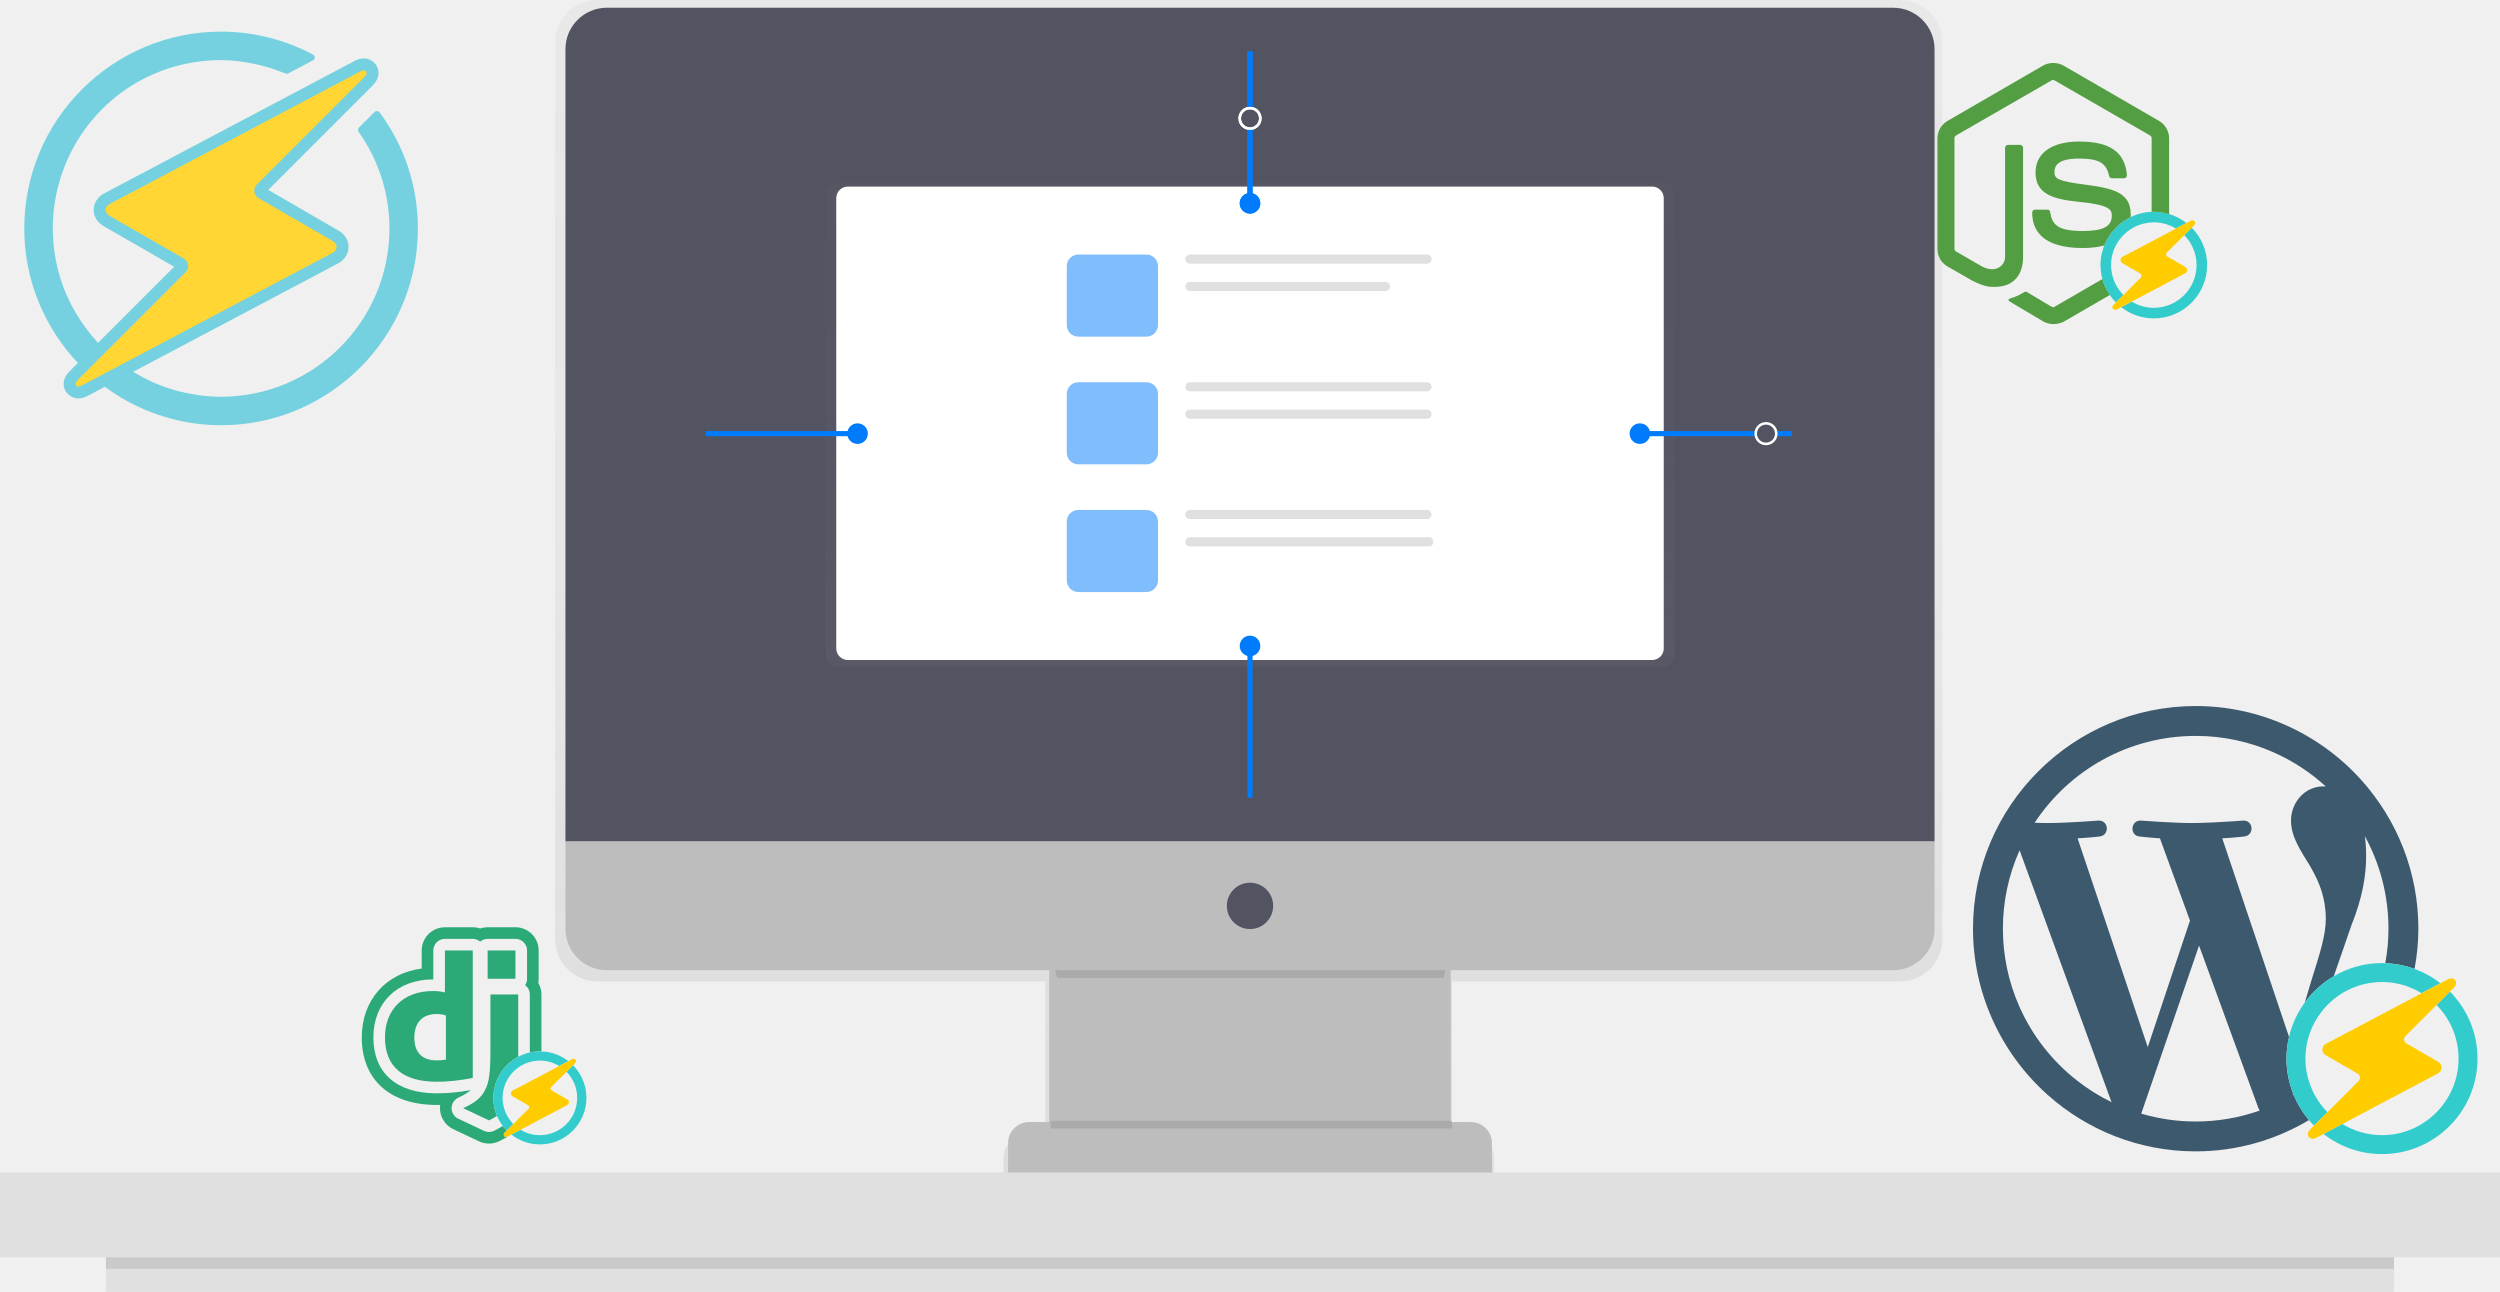
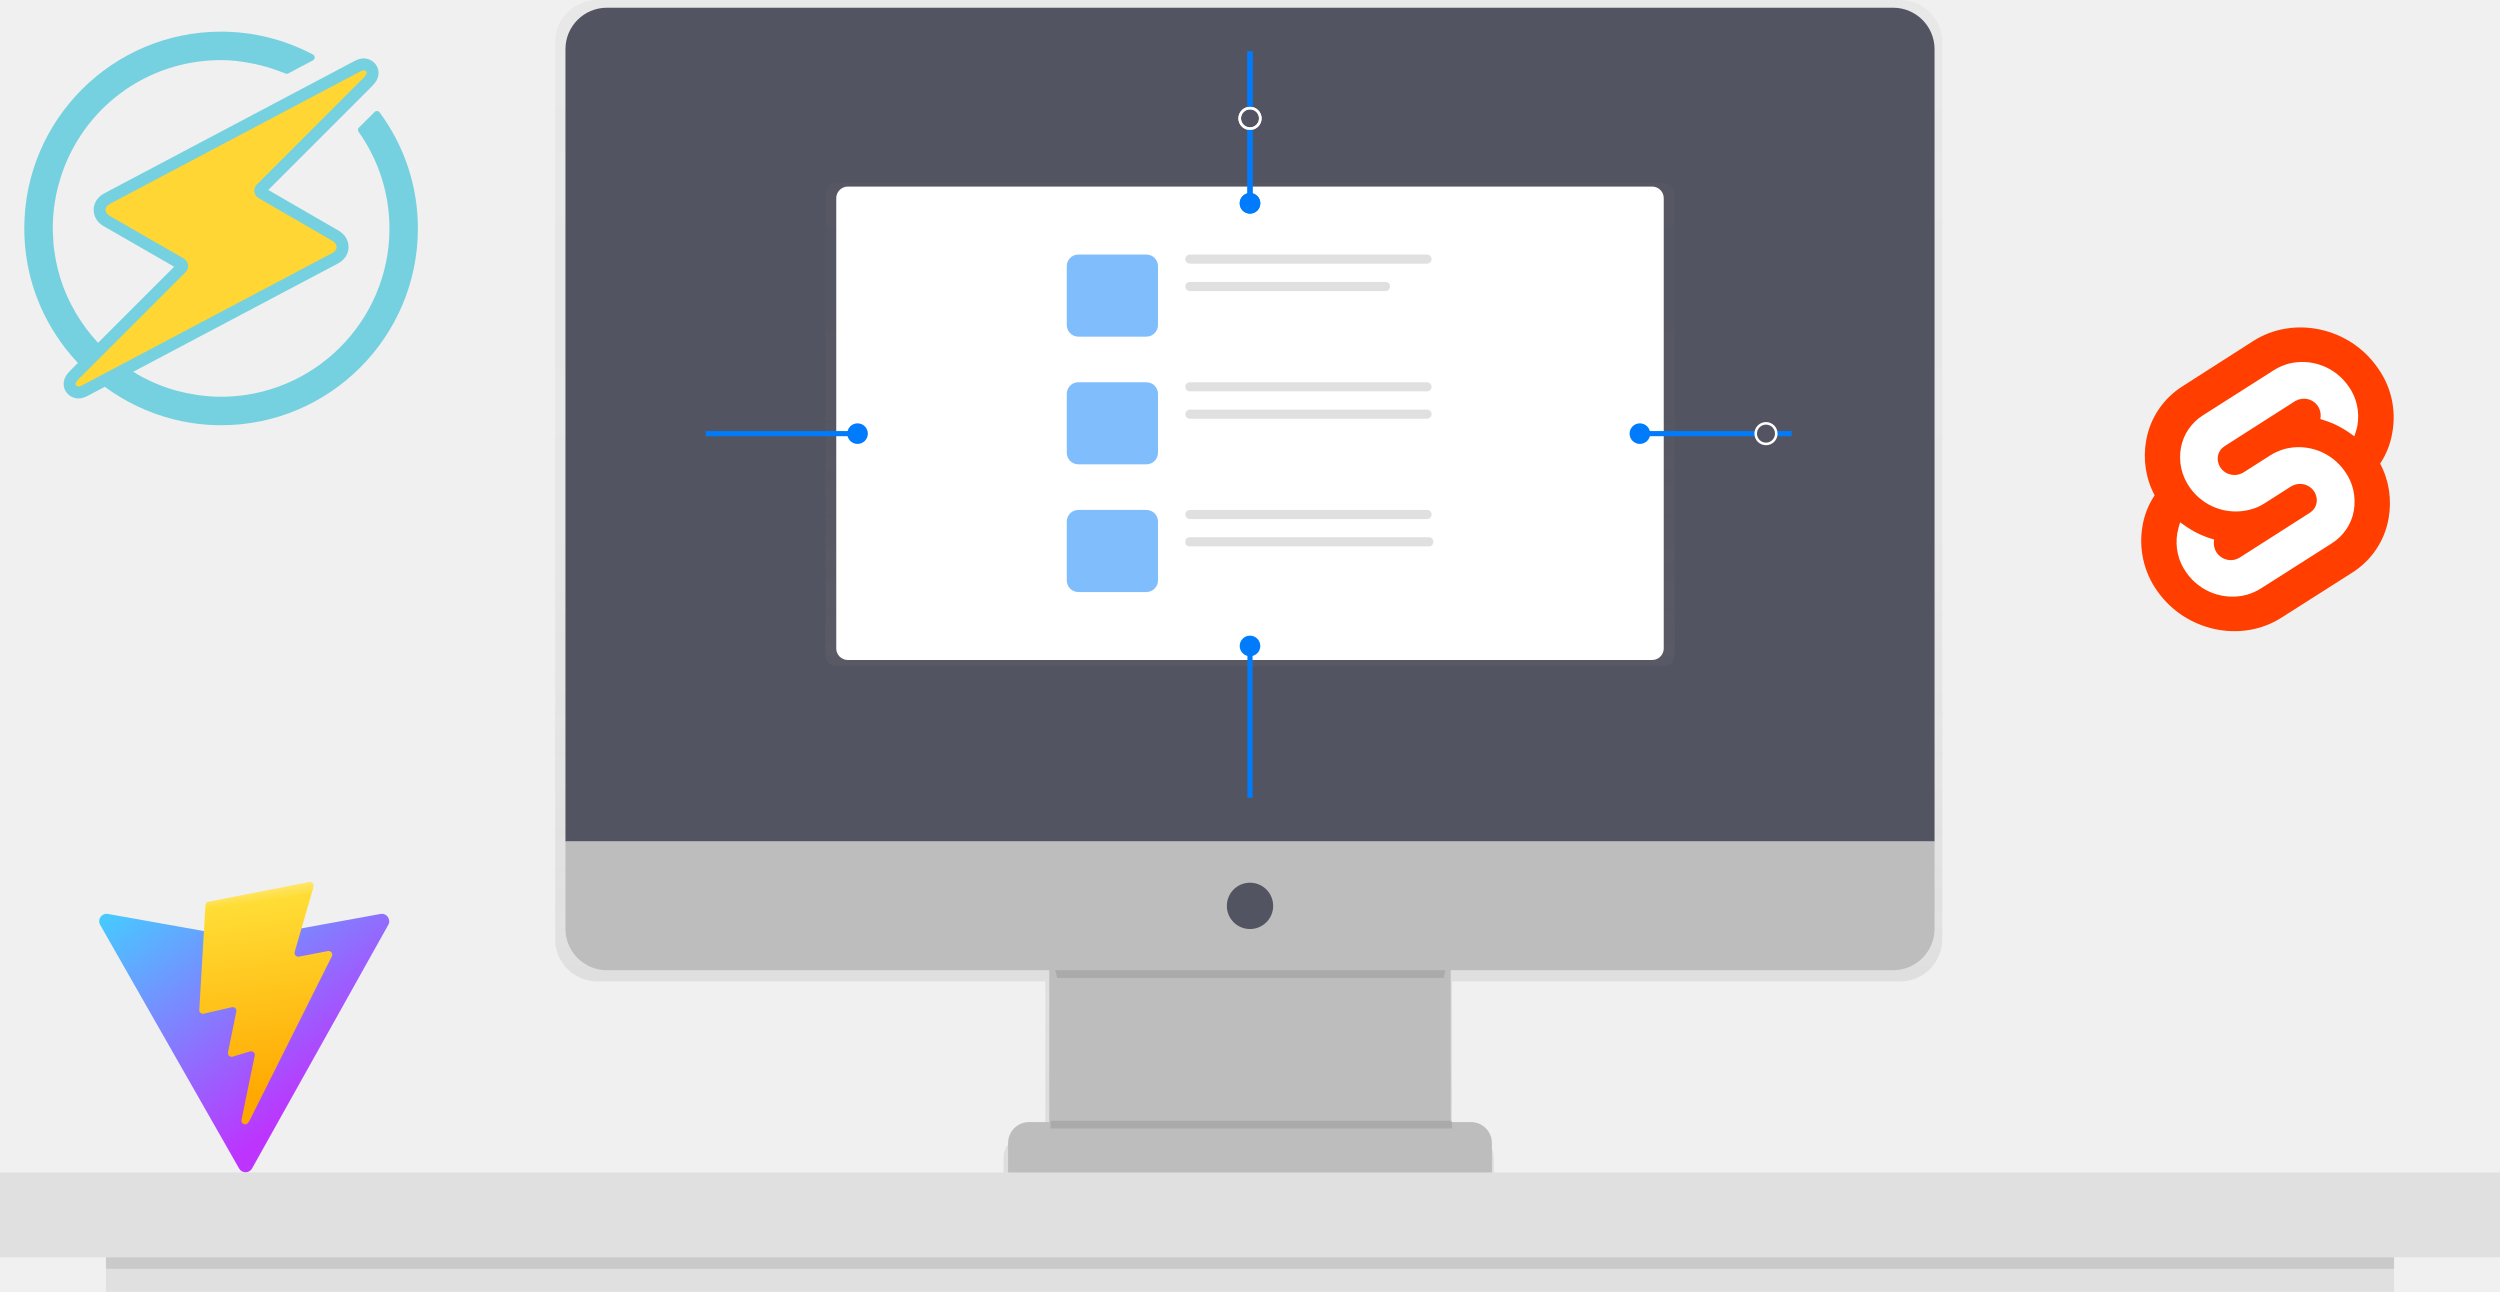
- <svg xmlns="http://www.w3.org/2000/svg" xmlns:xlink="http://www.w3.org/1999/xlink" data-name="Layer 1" width="971.44" height="502">
+ <svg xmlns="http://www.w3.org/2000/svg" xmlns:xlink="http://www.w3.org/1999/xlink" data-name="Layer 1" version="1.1" viewBox="0 0 971.44 502" xml:space="preserve">
  <defs>
-     <linearGradient id="a" x1="599.5" y1="668.05" x2="599.5" y2="199" gradientUnits="userSpaceOnUse">
-       <stop offset="0" stop-color="gray" stop-opacity=".25" />
-       <stop offset=".54" stop-color="gray" stop-opacity=".12" />
-       <stop offset="1" stop-color="gray" stop-opacity=".1" />
+     <linearGradient id="a" x1="599.5" x2="599.5" y1="668.05" y2="199" gradientUnits="userSpaceOnUse">
+       <stop stop-color="gray" stop-opacity=".25" offset="0" />
+       <stop stop-color="gray" stop-opacity=".12" offset=".54" />
+       <stop stop-color="gray" stop-opacity=".1" offset="1" />
    </linearGradient>
-     <linearGradient id="b" x1="485.72" y1="258.88" x2="485.72" y2="71.12" xlink:href="#a" />
+     <linearGradient id="e" x1="485.72" x2="485.72" y1="258.88" y2="71.12" xlink:href="#a" />
+     <linearGradient id="d" x1="6" x2="235" y1="33" y2="344" gradientUnits="userSpaceOnUse">
+       <stop stop-color="#41D1FF" offset="0" />
+       <stop stop-color="#BD34FE" offset="1" />
+     </linearGradient>
+     <linearGradient id="c" x1="194.65" x2="236.08" y1="8.818" y2="292.99" gradientUnits="userSpaceOnUse">
+       <stop stop-color="#FFEA83" offset="0" />
+       <stop stop-color="#FFDD35" offset=".083" />
+       <stop stop-color="#FFA800" offset="1" />
+     </linearGradient>
  </defs>
-   <path d="M852.69 199H346.31A16.37 16.37 0 00330 215.42v348.52a16.37 16.37 0 0016.31 16.42h174.16v60.16h-7.94a8.3 8.3 0 00-8.27 8.33v12.07h16.21v7.14h158.06v-7.14h16.21v-12.07a8.3 8.3 0 00-8.27-8.33H679V640h-.51v-59.64h174.2A16.37 16.37 0 00869 563.94V215.42A16.37 16.37 0 00852.69 199z" transform="translate(-114.28 -199)" fill="url(#a)" opacity=".7" />
-   <path fill="#bdbdbd" d="M407.72 371h156v92h-156z" />
-   <path d="M410.79 380h150.17c1.81-7.87 3.26-13 3.26-13h-157s1.61 5.11 3.57 13z" opacity=".1" />
+   <path transform="translate(-114.28 -199)" d="M852.69 199H346.31A16.37 16.37 0 00330 215.42v348.52a16.37 16.37 0 0016.31 16.42h174.16v60.16h-7.94a8.3 8.3 0 00-8.27 8.33v12.07h16.21v7.14h158.06v-7.14h16.21v-12.07a8.3 8.3 0 00-8.27-8.33H679V640h-.51v-59.64h174.2A16.37 16.37 0 00869 563.94V215.42A16.37 16.37 0 00852.69 199z" fill="url(#a)" opacity=".7" />
+   <path d="m407.72 371h156v92h-156z" fill="#bdbdbd" />
+   <path d="m410.79 380h150.17c1.81-7.87 3.26-13 3.26-13h-157s1.61 5.11 3.57 13z" opacity=".1" />
  <path d="M235.82 3h499.8a16.1 16.1 0 0116.1 16.1V327h-532V19.1A16.1 16.1 0 01235.82 3z" fill="#535461" />
  <path d="M735.62 377h-499.8a16.1 16.1 0 01-16.1-16.1V327h532v33.9a16.1 16.1 0 01-16.1 16.1z" fill="#bdbdbd" />
  <circle cx="485.72" cy="352" r="9" fill="#535461" />
  <path d="M399.89 436h171.66a8.17 8.17 0 018.17 8.17V456h-188v-11.83a8.17 8.17 0 018.17-8.17z" fill="#bdbdbd" />
-   <rect x="320.72" y="71.12" width="330" height="187.76" rx="4.5" ry="4.5" fill="url(#b)" opacity=".5" />
+   <rect x="320.72" y="71.12" width="330" height="187.76" rx="4.5" ry="4.5" fill="url(#e)" opacity=".5" />
  <rect x="324.95" y="72.5" width="321.54" height="183.96" rx="4.5" ry="4.5" fill="#fff" />
  <rect x="414.52" y="98.91" width="35.44" height="31.9" rx="4.5" ry="4.5" fill="#007bfc" opacity=".5" />
  <rect x="460.59" y="98.91" width="95.69" height="3.54" rx="1.77" ry="1.77" fill="#e0e0e0" />
  <rect x="460.59" y="109.55" width="79.54" height="3.54" rx="1.77" ry="1.77" fill="#e0e0e0" />
  <rect x="414.52" y="148.53" width="35.44" height="31.9" rx="4.5" ry="4.5" fill="#007bfc" opacity=".5" />
  <rect x="460.59" y="148.53" width="95.69" height="3.54" rx="1.77" ry="1.77" fill="#e0e0e0" />
  <rect x="460.59" y="159.16" width="95.69" height="3.54" rx="1.77" ry="1.77" fill="#e0e0e0" />
  <rect x="414.52" y="198.15" width="35.44" height="31.9" rx="4.5" ry="4.5" fill="#007bfc" opacity=".5" />
  <rect x="460.59" y="198.15" width="95.69" height="3.54" rx="1.77" ry="1.77" fill="#e0e0e0" />
  <rect x="460.59" y="208.78" width="96.33" height="3.54" rx="1.59" ry="1.59" fill="#e0e0e0" />
-   <path stroke="#007bfc" stroke-miterlimit="10" stroke-width="2" d="M485.72 42V20M485.72 79V50.13" />
+   <path d="m485.72 42v-22m0 59v-28.87" stroke="#007bfc" stroke-miterlimit="10" stroke-width="2" />
  <circle cx="485.72" cy="79" r="4" fill="#007bfc" />
  <circle cx="485.72" cy="46" r="4" fill="none" stroke="#fff" stroke-miterlimit="10" />
-   <path stroke="#007bfc" stroke-miterlimit="10" stroke-width="2" d="M485.72 42V20M485.72 79V50.13" />
+   <path d="m485.72 42v-22m0 59v-28.87" stroke="#007bfc" stroke-miterlimit="10" stroke-width="2" />
  <circle cx="485.72" cy="79" r="4" fill="#007bfc" />
  <circle cx="485.72" cy="46" r="4" fill="none" stroke="#fff" stroke-miterlimit="10" />
-   <path stroke="#007bfc" stroke-miterlimit="10" stroke-width="2" d="M485.72 279v31M485.72 251v28.87" />
+   <path d="m485.72 279v31m0-59v28.87" stroke="#007bfc" stroke-miterlimit="10" stroke-width="2" />
  <circle cx="485.72" cy="251" r="4" fill="#007bfc" />
-   <path stroke="#007bfc" stroke-miterlimit="10" stroke-width="2" d="M305.72 168.5h-31.5M333.22 168.5h-28.87" />
+   <path d="m305.72 168.5h-31.5m59 0h-28.87" stroke="#007bfc" stroke-miterlimit="10" stroke-width="2" />
  <circle cx="333.22" cy="168.5" r="4" fill="#007bfc" />
-   <path d="M408.22 435.5h156v3h-156z" opacity=".1" />
-   <path fill="#e0e0e0" d="M0 455.6h971.44v32.93H0z" />
-   <path fill="#e0e0e0" d="M41.16 488.53h889.11V502H41.16z" />
-   <path opacity=".1" d="M41.16 488.53h889.11v4.49H41.16z" />
-   <path stroke="#007bfc" stroke-miterlimit="10" stroke-width="2" d="M690.22 168.5h6M637.22 168.5h44.88" />
+   <path d="m408.22 435.5h156v3h-156z" opacity=".1" />
+   <path d="M0 455.6h971.44v32.93H0z" fill="#e0e0e0" />
+   <path d="M41.16 488.53h889.11V502H41.16z" fill="#e0e0e0" />
+   <path d="M41.16 488.53h889.11v4.49H41.16z" opacity=".1" />
+   <path d="m690.22 168.5h6m-59 0h44.88" stroke="#007bfc" stroke-miterlimit="10" stroke-width="2" />
  <circle cx="637.22" cy="168.5" r="4" fill="#007bfc" />
  <circle cx="686.22" cy="168.5" r="4" fill="none" stroke="#fff" stroke-miterlimit="10" />
-   <path fill="#75d1df" d="M147.507 43.658a1.298 1.298 0 00-.94-.52 1.3 1.3 0 00-1.007.37l-6.076 6.055a1.301 1.301 0 00-.142 1.657c7.836 11.075 11.988 24.056 11.988 37.549 0 36.06-29.39 65.406-65.516 65.406-2.505 0-5.112-.183-8.188-.562-.191-.029-1.01-.155-1.532-.24a67.759 67.759 0 01-7.268-1.502s-.367-.094-.445-.12c-.024-.004-.042-.012-.067-.023a64.898 64.898 0 01-8.475-3.022 61.75 61.75 0 01-8.074-4.246l79.564-42.077c2.529-1.34 4.068-3.697 4.113-6.306.054-2.605-1.389-5.02-3.87-6.455l-27.325-15.815 40.432-40.433c2.908-2.9 2.676-5.514 1.976-7.178-.836-2.058-3.006-3.497-5.276-3.497-1.22 0-2.353.326-3.786 1.094L40.52 75.123c-2.538 1.34-4.083 3.704-4.13 6.335-.039 2.617 1.425 5.022 3.909 6.435l27.373 15.751-29.582 29.575a68.98 68.98 0 01-4.636-5.579c-6.042-8.15-10.015-17.156-11.802-26.762a5.53 5.53 0 01-.064-.414c-.005-.028-.007-.054-.014-.088l-.038-.197c-.27-1.583-.565-3.423-.739-5.257a19.24 19.24 0 01-.065-1.308c0-.011 0-.02-.004-.03l-.096-1.663c-.062-.942-.132-2.007-.132-3.091 0-4.468.444-8.907 1.325-13.19a61.135 61.135 0 011.514-5.874c.023-.067.037-.117.048-.187.006-.035.016-.101.031-.147 0 0 0-.005.002-.007 8.556-27.557 33.67-46.072 62.494-46.072 3.966 0 8.03.459 12.795 1.448l.578.123c1.494.313 3.158.742 5.082 1.304 1.02.298 2.042.666 2.943.99l.851.305c.78.268 1.6.554 2.342.862.013.003.023.011.039.015.106.042.198.084.308.134l.042.021c.36.167.784.157 1.139-.034l9.57-5.067c.418-.218.68-.657.685-1.136 0-.475-.268-.908-.685-1.13a76.356 76.356 0 00-35.689-8.897c-42.17 0-76.477 34.303-76.477 76.477 0 17.086 5.611 33.31 16.227 46.916a78.114 78.114 0 004.605 5.352l-3.12 3.125c-2.893 2.874-2.678 5.478-1.987 7.154.857 2.066 3.034 3.509 5.296 3.509 1.195 0 2.36-.334 3.773-1.084l6.488-3.443a77.154 77.154 0 006.425 4.265c11.814 6.984 25.223 10.678 38.771 10.678 42.162 0 76.467-34.304 76.467-76.473.002-16.303-5.138-31.902-14.876-45.11z" />
-   <path fill="#ffd633" d="M30.46 150.19c-.378 0-.879-.31-1.015-.639-.108-.262-.332-.808.972-2.105l41.716-41.71a3.376 3.376 0 00.955-2.807 3.377 3.377 0 00-1.65-2.456L42.61 83.889c-1.007-.58-1.6-1.464-1.59-2.368.016-.896.64-1.757 1.666-2.3l97.072-51.333c.925-.493 1.353-.556 1.63-.556.383 0 .847.295.98.615.13.304.358.844-.953 2.149l-41.628 41.63a3.354 3.354 0 00-.953 2.797 3.366 3.366 0 001.638 2.458l28.778 16.652c.992.575 1.577 1.451 1.557 2.345-.016.912-.634 1.775-1.65 2.319l-97.086 51.35c-.918.49-1.343.543-1.613.543z" />
-   <path fill="#2ba977" d="M197.344 441.602l.085-.044a43.839 43.839 0 01-3.397 1.865 9.036 9.036 0 01-4.014.945 9.108 9.108 0 01-3.847-.86l-10.031-4.73a9.055 9.055 0 01-5.171-8.18c.003-.424.033-.844.093-1.257-.464.008-.932.012-1.402.012-18.213-.02-29.085-9.838-29.085-26.26 0-14.458 9.38-24.952 23.29-26.745v-7.02c0-4.973 4.045-9.018 9.018-9.018h10.813c.99 0 1.967.168 2.895.488a8.905 8.905 0 012.895-.488h10.808c4.975 0 9.02 4.045 9.02 9.019v10.982c0 .544-.05 1.083-.144 1.611a8.98 8.98 0 011.22 4.503v22.124c-.203-.005-.402-.027-.608-.027-1.341 0-2.644.155-3.9.435v-22.532a4.486 4.486 0 00-1.836-3.613c.48-.715.758-1.574.758-2.5v-10.983a4.508 4.508 0 00-4.51-4.509h-10.808a4.465 4.465 0 00-2.895 1.078 4.465 4.465 0 00-2.894-1.078h-10.813a4.508 4.508 0 00-4.509 4.509v11.256h-.195c-13.813 0-23.095 9.045-23.095 22.508 0 13.805 8.959 21.733 24.58 21.751h.004c4.307 0 8.246-.368 13.224-1.243-.974.902-2.419 1.824-4.805 2.931a4.511 4.511 0 00-.024 8.169l10.032 4.728c.609.285 1.266.429 1.922.429.687 0 1.373-.156 2.006-.471a38.035 38.035 0 003.363-1.872c.187.247.372.497.572.734.308.364.621.712.957 1.047l-.734.736c-.42.412-.542.811-.373 1.211a.96.96 0 00.847.564c.21-.001.417-.065.688-.205zm-13.648-22.728c-5.54 1.047-9.616 1.46-14.027 1.46-13.204-.012-20.075-5.911-20.075-17.241 0-10.915 7.292-17.999 18.586-17.999 1.755 0 3.091.137 4.704.552v-16.317h10.812zm-10.433-24.3c-1.266-.412-2.309-.55-3.645-.55-5.468 0-8.625 3.333-8.625 9.18 0 5.689 3.016 8.83 8.555 8.83 1.196 0 2.17-.066 3.715-.273zm19.709 38.67a17.999 17.999 0 01-1.275-6.64c0-1.414.18-2.781.485-4.104a18.024 18.024 0 012.99-6.515 18.298 18.298 0 015.489-4.972c.232-.137.472-.262.712-.389v-24.199h-10.797v21.113c0 9.317-.486 12.859-2.03 15.916-1.475 2.991-3.785 4.95-8.558 7.169l10.03 4.727a33 33 0 003.105-1.733c-.024-.056-.053-.11-.075-.165-.027-.068-.046-.14-.076-.208zm7.322-63.915h-10.808v10.982h10.808z" />
-   <g fill="#3cc">
-     <path d="M222.652 413.918l-1.263 1.263-1.275 1.271c2.572 2.618 4.167 6.204 4.167 10.153 0 7.994-6.506 14.501-14.5 14.501-2.75 0-5.31-.783-7.504-2.114l-1.821.963-1.575.832-.172.092c3.064 2.378 6.899 3.813 11.072 3.813 9.97 0 18.089-8.11 18.089-18.087 0-4.94-1.999-9.417-5.218-12.687zM199.003 436.27c-.252-.282-.49-.576-.72-.876a14.459 14.459 0 01-2.164-3.984c-.013-.04-.023-.081-.036-.12a14.37 14.37 0 01-.8-4.685v-.048a14.424 14.424 0 013.053-8.817 14.63 14.63 0 012.987-2.884 14.47 14.47 0 018.261-2.74c.068 0 .13-.009.198-.009a14.383 14.383 0 015.35 1.04c.756.295 1.473.663 2.158 1.083l1.825-.968 1.743-.923a17.963 17.963 0 00-4.907-2.714 17.97 17.97 0 00-5.54-1.076h-.021c-.203-.006-.402-.028-.608-.028a18.011 18.011 0 00-8.41 2.102c-.239.127-.479.251-.711.389a18.304 18.304 0 00-5.489 4.972 18.028 18.028 0 00-2.99 6.515 18.16 18.16 0 00-.485 4.105c0 2.346.461 4.585 1.275 6.64.03.067.05.139.076.207.023.056.052.109.075.165a18.198 18.198 0 002.265 3.897c.187.247.372.498.571.734.308.364.622.712.957 1.048l1.26-1.26 1.277-1.274c-.156-.16-.304-.327-.45-.49z" />
+   <path d="M147.507 43.658a1.298 1.298 0 00-.94-.52 1.3 1.3 0 00-1.007.37l-6.076 6.055a1.301 1.301 0 00-.142 1.657c7.836 11.075 11.988 24.056 11.988 37.549 0 36.06-29.39 65.406-65.516 65.406-2.505 0-5.112-.183-8.188-.562-.191-.029-1.01-.155-1.532-.24a67.759 67.759 0 01-7.268-1.502s-.367-.094-.445-.12c-.024-.004-.042-.012-.067-.023a64.898 64.898 0 01-8.475-3.022 61.75 61.75 0 01-8.074-4.246l79.564-42.077c2.529-1.34 4.068-3.697 4.113-6.306.054-2.605-1.389-5.02-3.87-6.455l-27.325-15.815 40.432-40.433c2.908-2.9 2.676-5.514 1.976-7.178-.836-2.058-3.006-3.497-5.276-3.497-1.22 0-2.353.326-3.786 1.094L40.52 75.123c-2.538 1.34-4.083 3.704-4.13 6.335-.039 2.617 1.425 5.022 3.909 6.435l27.373 15.751-29.582 29.575a68.98 68.98 0 01-4.636-5.579c-6.042-8.15-10.015-17.156-11.802-26.762a5.53 5.53 0 01-.064-.414c-.005-.028-.007-.054-.014-.088l-.038-.197c-.27-1.583-.565-3.423-.739-5.257a19.24 19.24 0 01-.065-1.308c0-.011 0-.02-.004-.03l-.096-1.663c-.062-.942-.132-2.007-.132-3.091 0-4.468.444-8.907 1.325-13.19a61.135 61.135 0 011.514-5.874c.023-.067.037-.117.048-.187.006-.035.016-.101.031-.147 0 0 0-.005.002-.007 8.556-27.557 33.67-46.072 62.494-46.072 3.966 0 8.03.459 12.795 1.448l.578.123c1.494.313 3.158.742 5.082 1.304 1.02.298 2.042.666 2.943.99l.851.305c.78.268 1.6.554 2.342.862.013.003.023.011.039.015.106.042.198.084.308.134l.042.021c.36.167.784.157 1.139-.034l9.57-5.067c.418-.218.68-.657.685-1.136 0-.475-.268-.908-.685-1.13a76.356 76.356 0 00-35.689-8.897c-42.17 0-76.477 34.303-76.477 76.477 0 17.086 5.611 33.31 16.227 46.916a78.114 78.114 0 004.605 5.352l-3.12 3.125c-2.893 2.874-2.678 5.478-1.987 7.154.857 2.066 3.034 3.509 5.296 3.509 1.195 0 2.36-.334 3.773-1.084l6.488-3.443a77.154 77.154 0 006.425 4.265c11.814 6.984 25.223 10.678 38.771 10.678 42.162 0 76.467-34.304 76.467-76.473.002-16.303-5.138-31.902-14.876-45.11z" fill="#75d1df" />
+   <path d="M30.46 150.19c-.378 0-.879-.31-1.015-.639-.108-.262-.332-.808.972-2.105l41.716-41.71a3.376 3.376 0 00.955-2.807 3.377 3.377 0 00-1.65-2.456L42.61 83.889c-1.007-.58-1.6-1.464-1.59-2.368.016-.896.64-1.757 1.666-2.3l97.072-51.333c.925-.493 1.353-.556 1.63-.556.383 0 .847.295.98.615.13.304.358.844-.953 2.149l-41.628 41.63a3.354 3.354 0 00-.953 2.797 3.366 3.366 0 001.638 2.458l28.778 16.652c.992.575 1.577 1.451 1.557 2.345-.016.912-.634 1.775-1.65 2.319l-97.086 51.35c-.918.49-1.343.543-1.613.543z" fill="#ffd633" />
+   <g fill="none">
+     <path d="M803.248 381.017l-18.484-50.633a74.599 74.599 0 00-6.484 30.484 74.608 74.608 0 006.398 30.27 75.098 75.098 0 0022.262 28.629 74.635 74.635 0 0013.559 8.516l-4.844-13.273zM926.87 374.283c.781-4.348 1.23-8.832 1.23-13.414 0-13.023-3.328-25.266-9.172-35.934.324 2.379.496 4.938.496 7.699 0 7.602-1.41 16.14-5.691 26.832l-6.875 19.867c5.504-3.23 11.887-5.11 18.719-5.11.437 0 .863.052 1.293.06zM860.037 382.584l-5.535-15.16-9.613 27.949-12.859 37.355a74.501 74.501 0 0021.164 3.063c8.723 0 17.086-1.52 24.871-4.25a7.047 7.047 0 01-.535-1.043zM890.858 425.627c.125-.082.25-.164.375-.238-.051-.141-.094-.29-.152-.426z" />
+     <path d="M898.057 381.31c3.238-10.36 5.699-17.81 5.699-24.22 0-8.405-2.734-14.46-5.371-19.233-.27-.48-.543-.97-.801-1.426-3.789-6.172-7.359-11.391-7.359-17.57 0-6.887 5.215-13.293 12.574-13.293.34 0 .656.03.977.059a75.033 75.033 0 00-20.246-13.254 74.546 74.546 0 00-30.336-6.414c-26.176 0-49.199 13.426-62.594 33.762 1.758.059 3.418.09 4.824.09 7.828 0 19.965-.95 19.965-.95 4.031-.23 4.508 5.7.477 6.18 0 0-4.063.474-8.57.712l14.328 42.625 11.895 35.387 1.055 3.125 1.691-5.078 14.706-44.088-4.348-11.91-7.328-20.063a139.522 139.522 0 01-7.855-.711c-4.043-.246-3.566-6.41.473-6.18 0 0 12.367.949 19.73.949 5.223 0 12.328-.426 16.508-.703 2.082-.145 3.453-.246 3.453-.246 4.039-.23 4.523 5.699.484 6.18 0 0-4.059.473-8.574.71l13.371 39.778 12.574 37.383a36.978 36.978 0 016.137-13.371z" />
  </g>
-   <path fill="#fc0" d="M223.753 411.968c-.126-.32-.491-.56-.843-.56-.216 0-.416.064-.69.208l-1.362.723-1.743.924-1.825.967-2.98 1.57-4.101 2.17-3.99 2.112-.754.398-5.023 2.654-1.199.633c-.458.24-.735.66-.747 1.115-.004.464.256.88.71 1.14l.25.143 1.566.9 2.363 1.361 1.8 1.037c.236.136.4.372.434.648.016.1-.01.2-.03.295a.852.852 0 01-.218.436l-5.917 5.92-1.277 1.275-1.26 1.259-.733.736c-.42.411-.542.811-.374 1.21a.96.96 0 00.848.564c.21 0 .416-.064.687-.203l.085-.045 1.28-.679.172-.092 1.575-.831 1.82-.964 18.051-9.549c.458-.244.73-.65.74-1.119.012-.452-.248-.875-.698-1.135l-5.975-3.458a.895.895 0 01-.43-.648.907.907 0 01.248-.731l5.901-5.9 1.275-1.27 1.263-1.264.732-.731c.419-.424.541-.824.37-1.22z" />
-   <g>
-     <g fill="#3cc">
-       <path d="M851.66 88.463l-1.446 1.448-1.461 1.456c2.947 2.999 4.774 7.107 4.774 11.631 0 9.159-7.453 16.614-16.611 16.614-3.15 0-6.084-.897-8.598-2.422l-2.086 1.103-1.804.953-.197.105c3.51 2.725 7.903 4.369 12.685 4.369 11.423 0 20.723-9.292 20.723-20.722 0-5.66-2.29-10.789-5.978-14.535zM824.568 114.07a16.63 16.63 0 01-3.304-5.568 16.494 16.494 0 01-.958-5.504v-.055a16.525 16.525 0 013.497-10.102c2.995-3.86 7.645-6.37 12.886-6.443.078 0 .149-.01.227-.01 2.168 0 4.231.43 6.129 1.191.866.339 1.688.76 2.473 1.24l2.09-1.108 1.997-1.058a20.58 20.58 0 00-5.622-3.11 20.588 20.588 0 00-6.346-1.231c-.24-.005-.477-.032-.721-.032a20.561 20.561 0 00-10.45 2.852 20.97 20.97 0 00-6.288 5.697 20.654 20.654 0 00-3.425 7.464 20.805 20.805 0 00-.557 4.703c0 2.688.53 5.252 1.461 7.606.035.078.058.16.087.238a20.868 20.868 0 004.432 6.695l1.443-1.442 1.463-1.46c-.178-.182-.347-.374-.514-.562z" />
-     </g>
-     <g fill="#539e43">
-       <path d="M826.466 85.134c.462-.27.955-.49 1.438-.726.022-.295.055-.586.057-.892 0-8.015-5.406-10.158-16.87-11.651-11.556-1.49-12.767-2.331-12.767-5.03 0-2.237 1.023-5.22 9.598-5.22 7.643 0 10.533 1.677 11.65 6.802.094.467.561.84 1.026.84h4.847c.28 0 .559-.187.745-.373.187-.28.28-.559.28-.838-.745-8.949-6.615-13.05-18.547-13.05-10.624 0-16.962 4.475-16.962 12.024 0 8.107 6.338 10.344 16.495 11.369 12.21 1.21 13.142 2.98 13.142 5.406 0 4.194-3.354 5.964-11.182 5.964-9.88 0-12.023-2.422-12.772-7.363 0-.559-.465-.93-1.02-.93h-4.85c-.653 0-1.117.556-1.117 1.117 0 6.338 3.357 13.793 19.666 13.793 3.173 0 5.967-.346 8.373-.994.646-1.623 1.467-3.16 2.484-4.552a20.942 20.942 0 016.286-5.696z" />
-       <path d="M786.115 99.825V57.419c0-.652-.56-1.117-1.122-1.117h-4.753c-.65 0-1.117.559-1.117 1.117v42.406c0 3.262-3.448 6.525-8.946 3.73l-10.159-5.874c-.373-.185-.561-.652-.561-1.025V53.692c0-.374.188-.838.561-1.026l37.186-21.435c.28-.186.744-.186 1.12 0l37.185 21.435c.374.188.56.559.56 1.026v28.647c.283-.012.558-.058.846-.058.245 0 .48.028.721.033 1.82.063 3.558.416 5.234.922v-29.45c0-2.798-1.488-5.409-3.913-6.805l-37.185-21.53c-2.331-1.305-5.5-1.305-7.83 0l-37.187 21.53c-2.424 1.396-3.913 4.006-3.913 6.804v42.964a7.863 7.863 0 003.913 6.805l9.786 5.591c4.753 2.329 6.432 2.329 8.575 2.329 6.99 0 11-4.286 11-11.65zM817.744 110.843c-.03-.078-.052-.16-.086-.238a20.966 20.966 0 01-.712-2.175l-18.623 10.782c-.28.185-.746.185-1.12 0l-9.506-5.685c-.28-.188-.652-.28-.932-.092-2.61 1.488-3.077 1.676-5.591 2.514-.561.188-1.49.561.37 1.585l12.397 7.363c1.213.653 2.519 1.026 3.915 1.026 1.306 0 2.702-.28 3.916-.838l18.074-10.464c-.813-1.19-1.548-2.432-2.102-3.778z" />
-     </g>
-     <path fill="#fc0" d="M852.923 86.228c-.144-.366-.563-.64-.966-.64-.247 0-.477.073-.79.237l-1.562.829-1.996 1.058-2.09 1.108-3.414 1.8-9.27 4.904-7.992 4.222c-.524.275-.843.756-.856 1.278-.005.531.293 1.008.813 1.305l2.081 1.196 4.77 2.748a1 1 0 01.497.742c.018.114-.012.229-.035.338a.976.976 0 01-.25.5l-6.779 6.782-1.463 1.46-1.442 1.443-.84.843c-.482.471-.622.93-.429 1.387.15.366.568.646.97.646.241 0 .477-.073.789-.233l1.564-.83.196-.105 1.805-.952 2.086-1.104L849 106.25c.524-.28.836-.746.847-1.282.013-.518-.284-1.003-.8-1.3l-6.845-3.962a1.025 1.025 0 01-.493-.742 1.04 1.04 0 01.284-.838l6.761-6.76 1.46-1.455 1.448-1.448.838-.838c.48-.485.62-.943.423-1.397z" />
+   <style type="text/css">
+ 	.st0{fill:#FF3E00;}
+ 	.st1{fill:#FFFFFF;}
+ </style>
+   <g transform="translate(832.05 127.25)">
+     <path class="st0" d="m91.8 15.6c-10.9-15.7-32.6-20.3-48.2-10.4l-27.5 17.6c-7.5 4.7-12.7 12.4-14.2 21.1-1.3 7.3-0.2 14.8 3.3 21.3-2.4 3.6-4 7.6-4.7 11.8-1.6 8.9 0.5 18.1 5.7 25.4 11 15.7 32.6 20.3 48.2 10.4l27.5-17.5c7.5-4.7 12.7-12.4 14.2-21.1 1.3-7.3 0.2-14.8-3.3-21.3 2.4-3.6 4-7.6 4.7-11.8 1.7-9-0.4-18.2-5.7-25.5" />
+     <path class="st1" d="m40.9 103.9c-8.9 2.3-18.2-1.2-23.4-8.7-3.2-4.4-4.4-9.9-3.5-15.3 0.2-0.9 0.4-1.7 0.6-2.6l0.5-1.6 1.4 1c3.3 2.4 6.9 4.2 10.8 5.4l1 0.3-0.1 1c-0.1 1.4 0.3 2.9 1.1 4.1 1.6 2.3 4.4 3.4 7.1 2.7 0.6-0.2 1.2-0.4 1.7-0.7l27.4-17.5c1.4-0.9 2.3-2.2 2.6-3.8s-0.1-3.3-1-4.6c-1.6-2.3-4.4-3.3-7.1-2.6-0.6 0.2-1.2 0.4-1.7 0.7l-10.5 6.7c-1.7 1.1-3.6 1.9-5.6 2.4-8.9 2.3-18.2-1.2-23.4-8.7-3.1-4.4-4.4-9.9-3.4-15.3 0.9-5.2 4.1-9.9 8.6-12.7l27.5-17.5c1.7-1.1 3.6-1.9 5.6-2.5 8.9-2.3 18.2 1.2 23.4 8.7 3.2 4.4 4.4 9.9 3.5 15.3-0.2 0.9-0.4 1.7-0.7 2.6l-0.5 1.6-1.4-1c-3.3-2.4-6.9-4.2-10.8-5.4l-1-0.3 0.1-1c0.1-1.4-0.3-2.9-1.1-4.1-1.6-2.3-4.4-3.3-7.1-2.6-0.6 0.2-1.2 0.4-1.7 0.7l-27.4 17.5c-1.4 0.9-2.3 2.2-2.6 3.8s0.1 3.3 1 4.6c1.6 2.3 4.4 3.3 7.1 2.6 0.6-0.2 1.2-0.4 1.7-0.7l10.5-6.7c1.7-1.1 3.6-1.9 5.6-2.5 8.9-2.3 18.2 1.2 23.4 8.7 3.2 4.4 4.4 9.9 3.5 15.3-0.9 5.2-4.1 9.9-8.6 12.7l-27.5 17.5c-1.7 1.1-3.6 1.9-5.6 2.5" />
  </g>
-   <g>
-     <path fill="none" d="M803.248 381.017l-18.484-50.633a74.599 74.599 0 00-6.484 30.484 74.608 74.608 0 006.398 30.27 75.098 75.098 0 0022.262 28.629 74.635 74.635 0 0013.559 8.516l-4.844-13.273zM926.87 374.283c.781-4.348 1.23-8.832 1.23-13.414 0-13.023-3.328-25.266-9.172-35.934.324 2.379.496 4.938.496 7.699 0 7.602-1.41 16.14-5.691 26.832l-6.875 19.867c5.504-3.23 11.887-5.11 18.719-5.11.437 0 .863.052 1.293.06zM860.037 382.584l-5.535-15.16-9.613 27.949-12.859 37.355a74.501 74.501 0 0021.164 3.063c8.723 0 17.086-1.52 24.871-4.25a7.047 7.047 0 01-.535-1.043zM890.858 425.627c.125-.082.25-.164.375-.238-.051-.141-.094-.29-.152-.426z" />
-     <path fill="none" d="M898.057 381.31c3.238-10.36 5.699-17.81 5.699-24.22 0-8.405-2.734-14.46-5.371-19.233-.27-.48-.543-.97-.801-1.426-3.789-6.172-7.359-11.391-7.359-17.57 0-6.887 5.215-13.293 12.574-13.293.34 0 .656.03.977.059a75.033 75.033 0 00-20.246-13.254 74.546 74.546 0 00-30.336-6.414c-26.176 0-49.199 13.426-62.594 33.762 1.758.059 3.418.09 4.824.09 7.828 0 19.965-.95 19.965-.95 4.031-.23 4.508 5.7.477 6.18 0 0-4.063.474-8.57.712l14.328 42.625 11.895 35.387 1.055 3.125 1.691-5.078 14.706-44.088-4.348-11.91-7.328-20.063a139.522 139.522 0 01-7.855-.711c-4.043-.246-3.566-6.41.473-6.18 0 0 12.367.949 19.73.949 5.223 0 12.328-.426 16.508-.703 2.082-.145 3.453-.246 3.453-.246 4.039-.23 4.523 5.699.484 6.18 0 0-4.059.473-8.574.71l13.371 39.778 12.574 37.383a36.978 36.978 0 016.137-13.371z" />
-     <path fill="#3d596d" d="M890.858 425.627l.223-.664a36.91 36.91 0 01-2.617-13.63c0-2.901.367-5.706.996-8.421l-12.574-37.383-13.372-39.777c4.516-.238 8.574-.711 8.574-.711 4.039-.48 3.555-6.41-.484-6.18 0 0-1.371.102-3.453.246-4.18.277-11.285.703-16.508.703-7.363 0-19.73-.95-19.73-.95-4.039-.23-4.516 5.935-.473 6.18 0 0 3.82.474 7.855.712l7.328 20.063 4.348 11.91-14.707 44.086-1.691 5.078-1.055-3.125-11.895-35.387-14.328-42.625c4.508-.238 8.57-.711 8.57-.711 4.031-.48 3.555-6.41-.477-6.18 0 0-12.137.949-19.965.949-1.406 0-3.066-.031-4.824-.09 13.396-20.336 36.419-33.761 62.595-33.761a74.546 74.546 0 0130.336 6.414 75.033 75.033 0 0120.246 13.254c-.32-.027-.637-.06-.977-.06-7.359 0-12.574 6.407-12.574 13.294 0 6.18 3.57 11.398 7.359 17.57.258.457.531.945.801 1.426 2.637 4.773 5.371 10.828 5.371 19.234 0 6.41-2.461 13.859-5.699 24.219l-2.461 8.23a37.55 37.55 0 0111.262-10.207l6.875-19.867c4.281-10.691 5.691-19.23 5.691-26.832 0-2.762-.172-5.32-.496-7.7 5.844 10.669 9.172 22.91 9.172 35.935 0 4.582-.449 9.066-1.23 13.414 3.977.137 7.793.902 11.367 2.207.934-5.078 1.484-10.281 1.484-15.621 0-22.125-8.355-42.328-22.066-57.648a87.003 87.003 0 00-29.426-21.434 85.983 85.983 0 00-35.035-7.438c-47.715 0-86.531 38.813-86.531 86.52a85.913 85.913 0 007.414 34.973 86.92 86.92 0 0021.469 29.488c15.316 13.715 35.52 22.066 57.648 22.066 16.086 0 31.109-4.488 44.016-12.164a37.507 37.507 0 01-5.977-9.844c-.125.075-.25.157-.375.239zm-83.918-5.86a75.098 75.098 0 01-22.262-28.63 74.588 74.588 0 01-6.398-30.27 74.595 74.595 0 016.484-30.483l18.484 50.633 12.406 33.992 4.844 13.273a74.534 74.534 0 01-13.558-8.515zm46.254 16.024a74.466 74.466 0 01-21.164-3.063l12.859-37.355 9.613-27.95 5.535 15.16 17.492 47.915c.148.379.34.715.535 1.043a75 75 0 01-24.87 4.25z" />
-     <g fill="#3cc">
-       <path d="M951.991 385.299l-2.59 2.594-2.617 2.605c5.277 5.375 8.551 12.734 8.551 20.836 0 16.406-13.352 29.762-29.758 29.762-5.645 0-10.898-1.605-15.402-4.34l-3.734 1.977-3.234 1.707-.352.19c6.289 4.88 14.16 7.825 22.723 7.825 20.465 0 37.125-16.645 37.125-37.121-.001-10.137-4.103-19.325-10.712-26.035zM903.455 431.17a29.828 29.828 0 01-5.918-9.973c-1.09-3.094-1.715-6.398-1.715-9.863v-.098c.031-6.816 2.371-13.082 6.266-18.094 5.363-6.918 13.695-11.41 23.082-11.543.141 0 .266-.016.406-.016 3.883 0 7.582.77 10.98 2.133a27.714 27.714 0 014.43 2.223l3.746-1.984 3.574-1.895a36.798 36.798 0 00-10.07-5.57 36.763 36.763 0 00-11.367-2.207c-.43-.008-.855-.06-1.293-.06-6.832 0-13.215 1.88-18.719 5.11a37.55 37.55 0 00-11.262 10.207 36.994 36.994 0 00-6.137 13.37c-.629 2.716-.996 5.52-.996 8.423 0 4.816.945 9.41 2.617 13.629.059.137.102.285.152.426a37.48 37.48 0 005.977 9.844 35.15 35.15 0 001.965 2.148l2.586-2.586 2.621-2.613c-.319-.328-.624-.675-.925-1.011z" />
-     </g>
-     <path fill="#fc0" d="M954.252 381.295c-.258-.656-1.012-1.148-1.73-1.148-.445 0-.855.133-1.418.426l-2.797 1.488-3.574 1.895-3.746 1.984-6.117 3.223-16.605 8.785-14.316 7.563c-.938.492-1.508 1.355-1.531 2.289-.008.953.523 1.805 1.457 2.34l3.727 2.14 8.543 4.923c.484.277.82.762.891 1.328.031.207-.02.41-.063.609-.07.336-.207.656-.445.89l-12.145 12.153-2.621 2.613-2.586 2.586-1.504 1.508c-.863.848-1.113 1.668-.766 2.488.266.656 1.016 1.156 1.738 1.156.43 0 .852-.133 1.41-.418l2.801-1.484.352-.191 3.234-1.707 3.734-1.977 37.047-19.598c.938-.5 1.496-1.336 1.516-2.297.027-.926-.508-1.793-1.43-2.328l-12.262-7.094a1.842 1.842 0 01-.883-1.332 1.856 1.856 0 01.508-1.5l12.113-12.11 2.617-2.604 2.59-2.594 1.5-1.5c.863-.873 1.113-1.693.761-2.505z" />
+   <g transform="matrix(.28772 0 0 .28772 35.887 342.25)">
+     <path d="m399.64 59.525-184 329.02c-3.799 6.793-13.559 6.833-17.415 0.073l-187.65-329.06c-4.201-7.367 2.099-16.29 10.446-14.798l184.19 32.924c1.175 0.21 2.378 0.208 3.553-0.006l180.34-32.87c8.32-1.516 14.649 7.338 10.522 14.719z" fill="url(#d)" />
+     <path d="m292.96 1.574-136.16 26.681c-2.238 0.439-3.895 2.335-4.03 4.611l-8.376 141.46c-0.197 3.332 2.863 5.918 6.115 5.168l37.91-8.749c3.547-0.818 6.752 2.306 6.023 5.873l-11.263 55.153c-0.758 3.712 2.727 6.886 6.352 5.785l23.415-7.114c3.63-1.102 7.118 2.081 6.35 5.796l-17.899 86.633c-1.12 5.419 6.088 8.374 9.094 3.728l2.008-3.103 110.95-221.43c1.858-3.708-1.346-7.935-5.418-7.149l-39.022 7.531c-3.667 0.707-6.787-2.708-5.752-6.296l25.469-88.291c1.036-3.594-2.095-7.012-5.766-6.293z" fill="url(#c)" />
  </g>
</svg>
